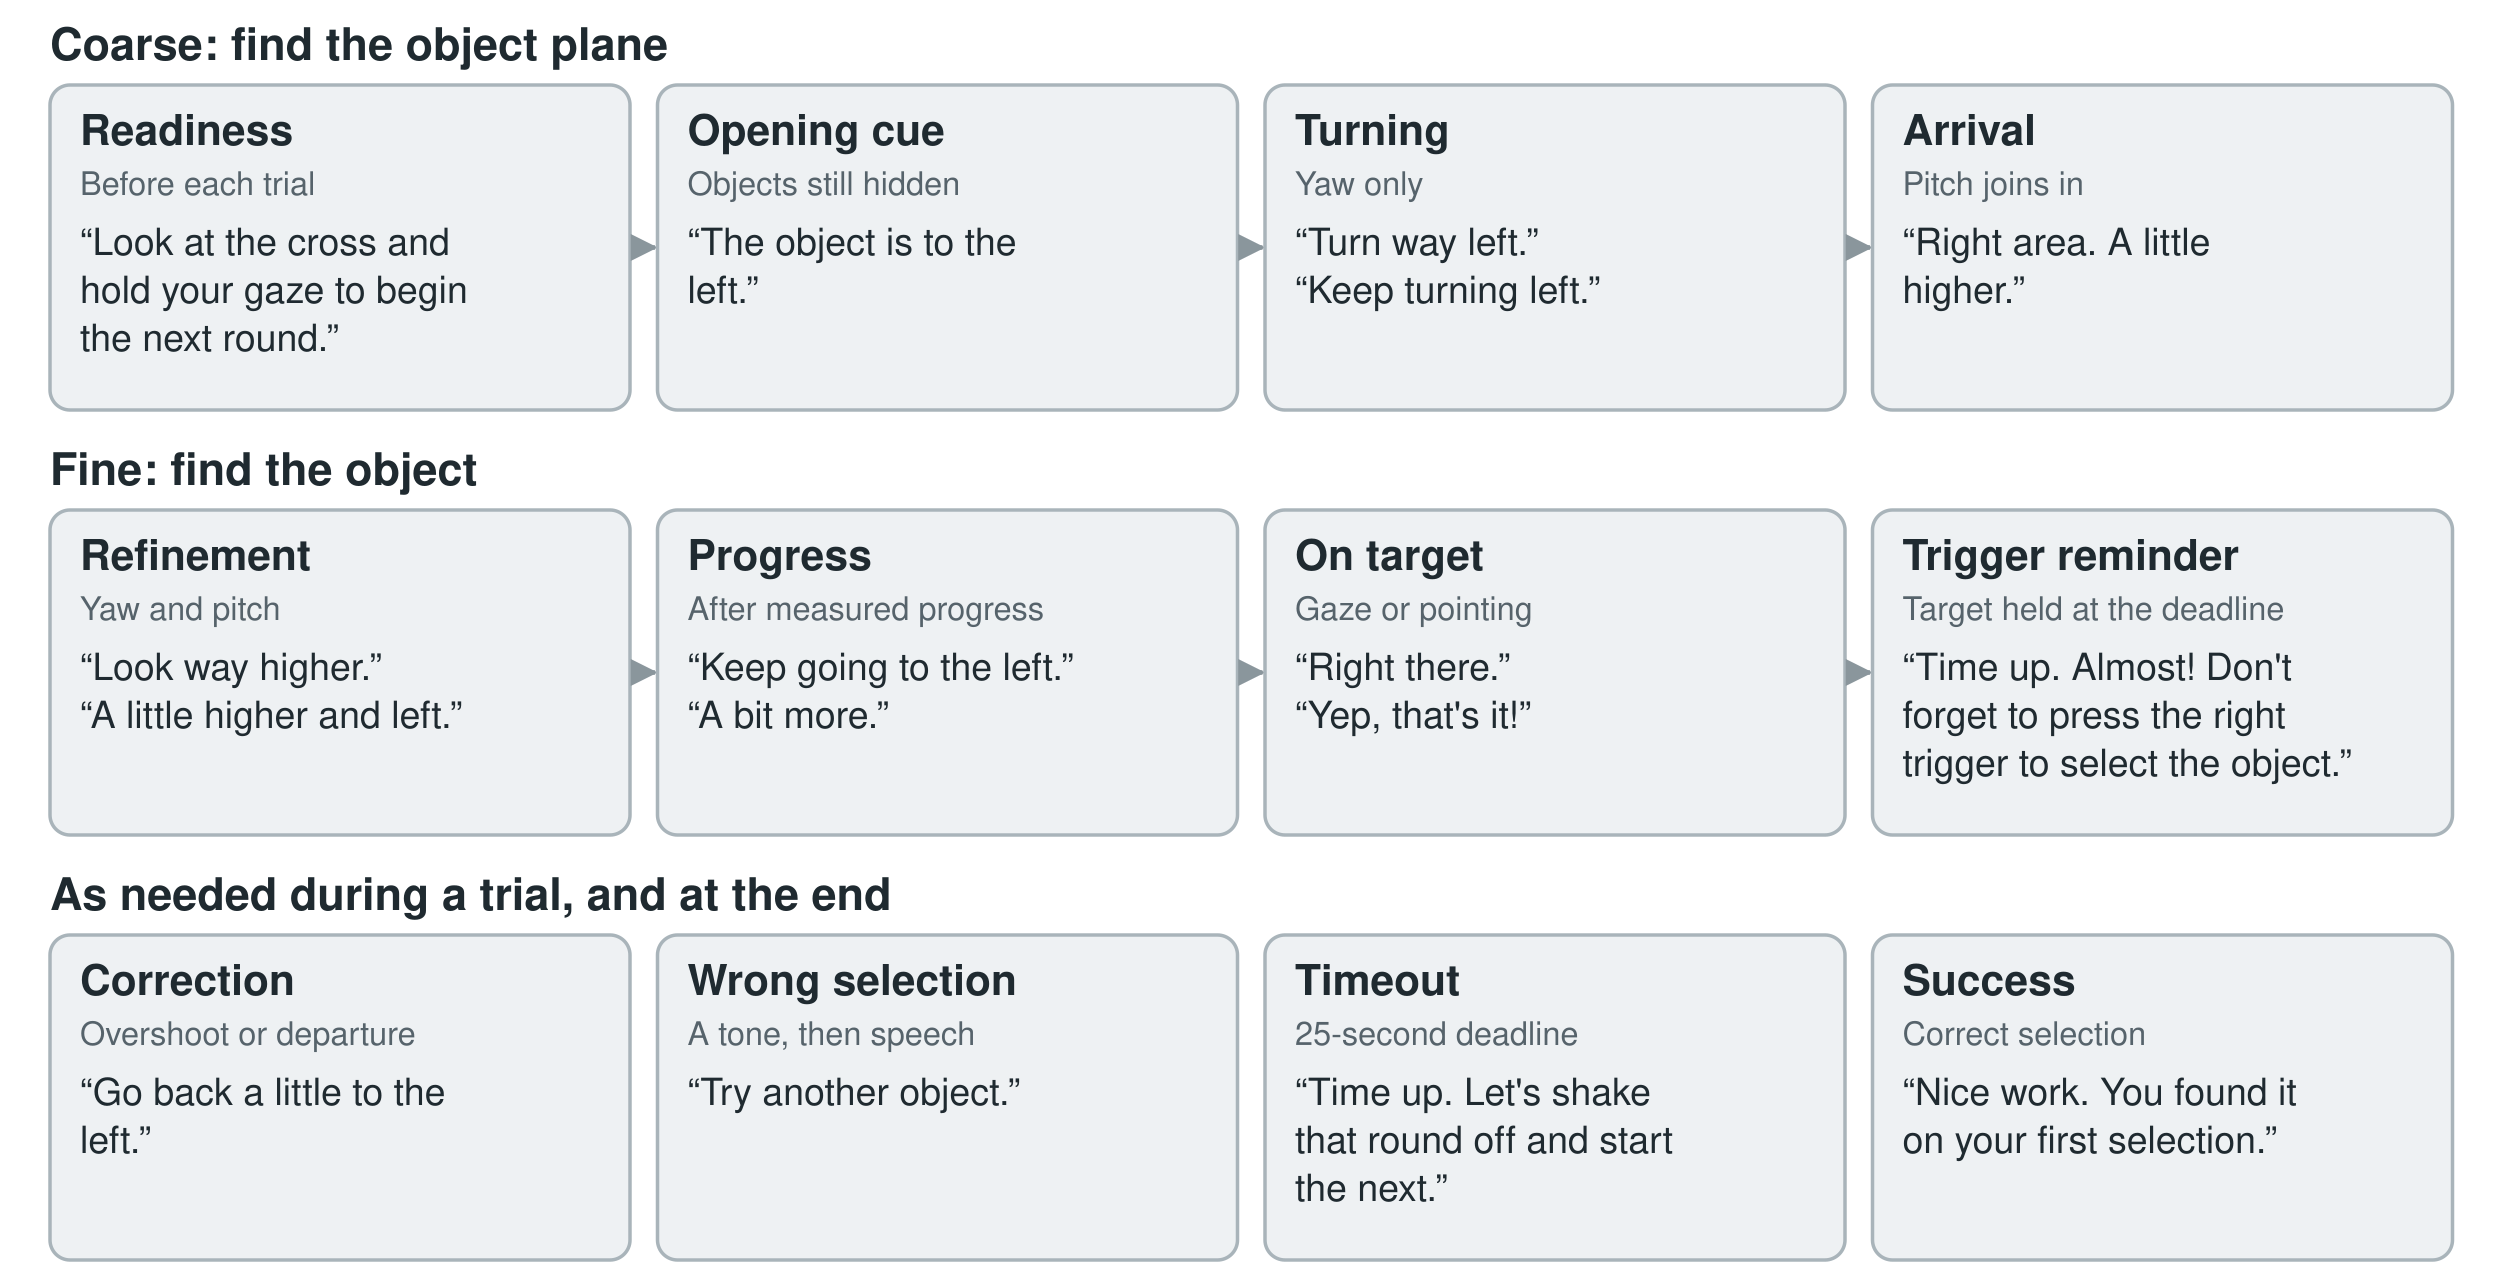
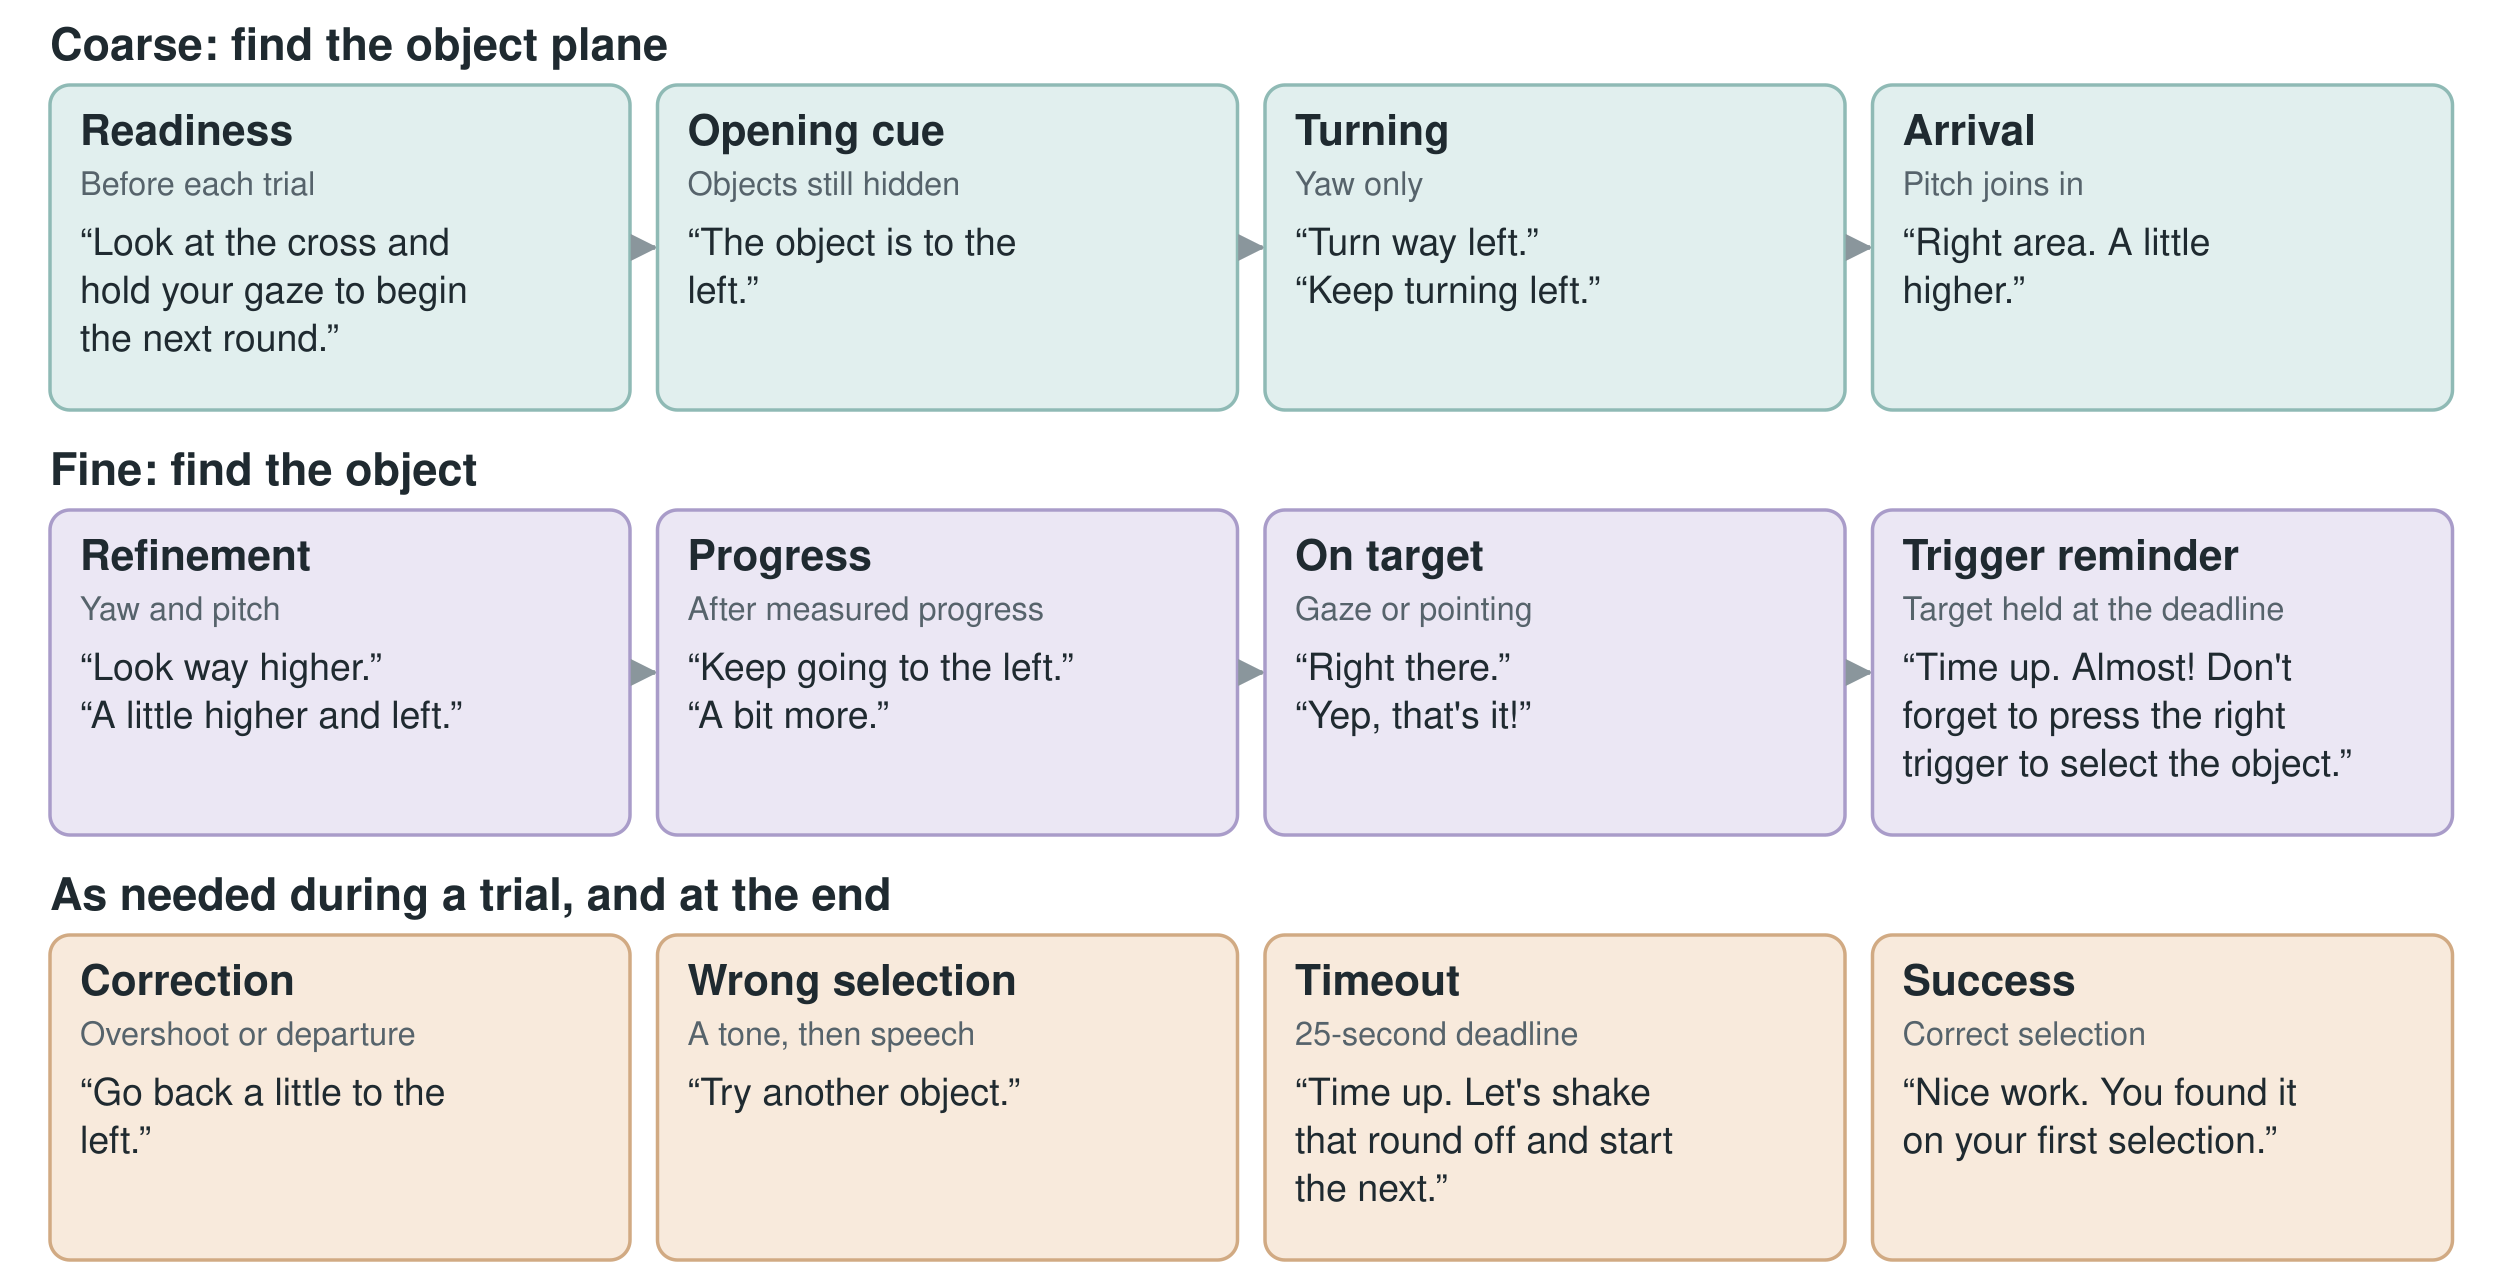
<svg xmlns="http://www.w3.org/2000/svg" width="1000" height="512" viewBox="0 0 1000 512">
  <rect width="1000" height="512" fill="white" />
  <defs>
    <marker id="arrow" viewBox="0 0 10 10" refX="9" refY="5" markerWidth="6" markerHeight="6" orient="auto">
      <path d="M0,0 L10,5 L0,10 z" fill="#8a969c" />
    </marker>
  </defs>
  <text x="20" y="24.0" font-family="Helvetica,Arial,sans-serif" font-size="18" font-weight="bold" fill="#1f2a30">Coarse: find the object plane</text>
-   <rect x="20" y="34" width="232" height="130" rx="8" fill="#eef1f3" stroke="#a9b4ba" stroke-width="1.4" />
+   <rect x="20" y="34" width="232" height="130" rx="8" fill="#e1efee" stroke="#8fbab5" stroke-width="1.4" />
  <text x="32" y="58.0" font-family="Helvetica,Arial,sans-serif" font-size="17" font-weight="bold" fill="#1f2a30">Readiness</text>
  <text x="32" y="78.0" font-family="Helvetica,Arial,sans-serif" font-size="13" font-weight="normal" fill="#56636b">Before each trial</text>
  <text x="32" y="102.0" font-family="Helvetica,Arial,sans-serif" font-size="15" font-weight="normal" fill="#1f2a30">“Look at the cross and</text>
  <text x="32" y="121.2" font-family="Helvetica,Arial,sans-serif" font-size="15" font-weight="normal" fill="#1f2a30">hold your gaze to begin</text>
  <text x="32" y="140.4" font-family="Helvetica,Arial,sans-serif" font-size="15" font-weight="normal" fill="#1f2a30">the next round.”</text>
  <line x1="253" y1="99.0" x2="262" y2="99.0" stroke="#8a969c" stroke-width="1.8" marker-end="url(#arrow)" />
-   <rect x="263" y="34" width="232" height="130" rx="8" fill="#eef1f3" stroke="#a9b4ba" stroke-width="1.4" />
+   <rect x="263" y="34" width="232" height="130" rx="8" fill="#e1efee" stroke="#8fbab5" stroke-width="1.4" />
  <text x="275" y="58.0" font-family="Helvetica,Arial,sans-serif" font-size="17" font-weight="bold" fill="#1f2a30">Opening cue</text>
  <text x="275" y="78.0" font-family="Helvetica,Arial,sans-serif" font-size="13" font-weight="normal" fill="#56636b">Objects still hidden</text>
  <text x="275" y="102.0" font-family="Helvetica,Arial,sans-serif" font-size="15" font-weight="normal" fill="#1f2a30">“The object is to the</text>
  <text x="275" y="121.2" font-family="Helvetica,Arial,sans-serif" font-size="15" font-weight="normal" fill="#1f2a30">left.”</text>
  <line x1="496" y1="99.0" x2="505" y2="99.0" stroke="#8a969c" stroke-width="1.8" marker-end="url(#arrow)" />
-   <rect x="506" y="34" width="232" height="130" rx="8" fill="#eef1f3" stroke="#a9b4ba" stroke-width="1.4" />
+   <rect x="506" y="34" width="232" height="130" rx="8" fill="#e1efee" stroke="#8fbab5" stroke-width="1.4" />
  <text x="518" y="58.0" font-family="Helvetica,Arial,sans-serif" font-size="17" font-weight="bold" fill="#1f2a30">Turning</text>
  <text x="518" y="78.0" font-family="Helvetica,Arial,sans-serif" font-size="13" font-weight="normal" fill="#56636b">Yaw only</text>
  <text x="518" y="102.0" font-family="Helvetica,Arial,sans-serif" font-size="15" font-weight="normal" fill="#1f2a30">“Turn way left.”</text>
  <text x="518" y="121.2" font-family="Helvetica,Arial,sans-serif" font-size="15" font-weight="normal" fill="#1f2a30">“Keep turning left.”</text>
  <line x1="739" y1="99.0" x2="748" y2="99.0" stroke="#8a969c" stroke-width="1.8" marker-end="url(#arrow)" />
-   <rect x="749" y="34" width="232" height="130" rx="8" fill="#eef1f3" stroke="#a9b4ba" stroke-width="1.4" />
+   <rect x="749" y="34" width="232" height="130" rx="8" fill="#e1efee" stroke="#8fbab5" stroke-width="1.4" />
  <text x="761" y="58.0" font-family="Helvetica,Arial,sans-serif" font-size="17" font-weight="bold" fill="#1f2a30">Arrival</text>
  <text x="761" y="78.0" font-family="Helvetica,Arial,sans-serif" font-size="13" font-weight="normal" fill="#56636b">Pitch joins in</text>
  <text x="761" y="102.0" font-family="Helvetica,Arial,sans-serif" font-size="15" font-weight="normal" fill="#1f2a30">“Right area. A little</text>
  <text x="761" y="121.2" font-family="Helvetica,Arial,sans-serif" font-size="15" font-weight="normal" fill="#1f2a30">higher.”</text>
  <text x="20" y="194.0" font-family="Helvetica,Arial,sans-serif" font-size="18" font-weight="bold" fill="#1f2a30">Fine: find the object</text>
-   <rect x="20" y="204" width="232" height="130" rx="8" fill="#eef1f3" stroke="#a9b4ba" stroke-width="1.4" />
+   <rect x="20" y="204" width="232" height="130" rx="8" fill="#ebe7f4" stroke="#a99cc9" stroke-width="1.4" />
  <text x="32" y="228.0" font-family="Helvetica,Arial,sans-serif" font-size="17" font-weight="bold" fill="#1f2a30">Refinement</text>
  <text x="32" y="248.0" font-family="Helvetica,Arial,sans-serif" font-size="13" font-weight="normal" fill="#56636b">Yaw and pitch</text>
  <text x="32" y="272.0" font-family="Helvetica,Arial,sans-serif" font-size="15" font-weight="normal" fill="#1f2a30">“Look way higher.”</text>
  <text x="32" y="291.2" font-family="Helvetica,Arial,sans-serif" font-size="15" font-weight="normal" fill="#1f2a30">“A little higher and left.”</text>
  <line x1="253" y1="269.0" x2="262" y2="269.0" stroke="#8a969c" stroke-width="1.8" marker-end="url(#arrow)" />
-   <rect x="263" y="204" width="232" height="130" rx="8" fill="#eef1f3" stroke="#a9b4ba" stroke-width="1.4" />
+   <rect x="263" y="204" width="232" height="130" rx="8" fill="#ebe7f4" stroke="#a99cc9" stroke-width="1.4" />
  <text x="275" y="228.0" font-family="Helvetica,Arial,sans-serif" font-size="17" font-weight="bold" fill="#1f2a30">Progress</text>
  <text x="275" y="248.0" font-family="Helvetica,Arial,sans-serif" font-size="13" font-weight="normal" fill="#56636b">After measured progress</text>
  <text x="275" y="272.0" font-family="Helvetica,Arial,sans-serif" font-size="15" font-weight="normal" fill="#1f2a30">“Keep going to the left.”</text>
  <text x="275" y="291.2" font-family="Helvetica,Arial,sans-serif" font-size="15" font-weight="normal" fill="#1f2a30">“A bit more.”</text>
  <line x1="496" y1="269.0" x2="505" y2="269.0" stroke="#8a969c" stroke-width="1.8" marker-end="url(#arrow)" />
-   <rect x="506" y="204" width="232" height="130" rx="8" fill="#eef1f3" stroke="#a9b4ba" stroke-width="1.4" />
+   <rect x="506" y="204" width="232" height="130" rx="8" fill="#ebe7f4" stroke="#a99cc9" stroke-width="1.4" />
  <text x="518" y="228.0" font-family="Helvetica,Arial,sans-serif" font-size="17" font-weight="bold" fill="#1f2a30">On target</text>
  <text x="518" y="248.0" font-family="Helvetica,Arial,sans-serif" font-size="13" font-weight="normal" fill="#56636b">Gaze or pointing</text>
  <text x="518" y="272.0" font-family="Helvetica,Arial,sans-serif" font-size="15" font-weight="normal" fill="#1f2a30">“Right there.”</text>
  <text x="518" y="291.2" font-family="Helvetica,Arial,sans-serif" font-size="15" font-weight="normal" fill="#1f2a30">“Yep, that's it!”</text>
  <line x1="739" y1="269.0" x2="748" y2="269.0" stroke="#8a969c" stroke-width="1.8" marker-end="url(#arrow)" />
-   <rect x="749" y="204" width="232" height="130" rx="8" fill="#eef1f3" stroke="#a9b4ba" stroke-width="1.4" />
+   <rect x="749" y="204" width="232" height="130" rx="8" fill="#ebe7f4" stroke="#a99cc9" stroke-width="1.4" />
  <text x="761" y="228.0" font-family="Helvetica,Arial,sans-serif" font-size="17" font-weight="bold" fill="#1f2a30">Trigger reminder</text>
  <text x="761" y="248.0" font-family="Helvetica,Arial,sans-serif" font-size="13" font-weight="normal" fill="#56636b">Target held at the deadline</text>
  <text x="761" y="272.0" font-family="Helvetica,Arial,sans-serif" font-size="15" font-weight="normal" fill="#1f2a30">“Time up. Almost! Don't</text>
  <text x="761" y="291.2" font-family="Helvetica,Arial,sans-serif" font-size="15" font-weight="normal" fill="#1f2a30">forget to press the right</text>
  <text x="761" y="310.4" font-family="Helvetica,Arial,sans-serif" font-size="15" font-weight="normal" fill="#1f2a30">trigger to select the object.”</text>
  <text x="20" y="364.0" font-family="Helvetica,Arial,sans-serif" font-size="18" font-weight="bold" fill="#1f2a30">As needed during a trial, and at the end</text>
-   <rect x="20" y="374" width="232" height="130" rx="8" fill="#eef1f3" stroke="#a9b4ba" stroke-width="1.4" />
+   <rect x="20" y="374" width="232" height="130" rx="8" fill="#f8eadc" stroke="#d1aa83" stroke-width="1.4" />
  <text x="32" y="398.0" font-family="Helvetica,Arial,sans-serif" font-size="17" font-weight="bold" fill="#1f2a30">Correction</text>
  <text x="32" y="418.0" font-family="Helvetica,Arial,sans-serif" font-size="13" font-weight="normal" fill="#56636b">Overshoot or departure</text>
  <text x="32" y="442.0" font-family="Helvetica,Arial,sans-serif" font-size="15" font-weight="normal" fill="#1f2a30">“Go back a little to the</text>
  <text x="32" y="461.2" font-family="Helvetica,Arial,sans-serif" font-size="15" font-weight="normal" fill="#1f2a30">left.”</text>
-   <rect x="263" y="374" width="232" height="130" rx="8" fill="#eef1f3" stroke="#a9b4ba" stroke-width="1.4" />
+   <rect x="263" y="374" width="232" height="130" rx="8" fill="#f8eadc" stroke="#d1aa83" stroke-width="1.4" />
  <text x="275" y="398.0" font-family="Helvetica,Arial,sans-serif" font-size="17" font-weight="bold" fill="#1f2a30">Wrong selection</text>
  <text x="275" y="418.0" font-family="Helvetica,Arial,sans-serif" font-size="13" font-weight="normal" fill="#56636b">A tone, then speech</text>
  <text x="275" y="442.0" font-family="Helvetica,Arial,sans-serif" font-size="15" font-weight="normal" fill="#1f2a30">“Try another object.”</text>
-   <rect x="506" y="374" width="232" height="130" rx="8" fill="#eef1f3" stroke="#a9b4ba" stroke-width="1.4" />
+   <rect x="506" y="374" width="232" height="130" rx="8" fill="#f8eadc" stroke="#d1aa83" stroke-width="1.4" />
  <text x="518" y="398.0" font-family="Helvetica,Arial,sans-serif" font-size="17" font-weight="bold" fill="#1f2a30">Timeout</text>
  <text x="518" y="418.0" font-family="Helvetica,Arial,sans-serif" font-size="13" font-weight="normal" fill="#56636b">25-second deadline</text>
  <text x="518" y="442.0" font-family="Helvetica,Arial,sans-serif" font-size="15" font-weight="normal" fill="#1f2a30">“Time up. Let's shake</text>
  <text x="518" y="461.2" font-family="Helvetica,Arial,sans-serif" font-size="15" font-weight="normal" fill="#1f2a30">that round off and start</text>
  <text x="518" y="480.4" font-family="Helvetica,Arial,sans-serif" font-size="15" font-weight="normal" fill="#1f2a30">the next.”</text>
-   <rect x="749" y="374" width="232" height="130" rx="8" fill="#eef1f3" stroke="#a9b4ba" stroke-width="1.4" />
+   <rect x="749" y="374" width="232" height="130" rx="8" fill="#f8eadc" stroke="#d1aa83" stroke-width="1.4" />
  <text x="761" y="398.0" font-family="Helvetica,Arial,sans-serif" font-size="17" font-weight="bold" fill="#1f2a30">Success</text>
  <text x="761" y="418.0" font-family="Helvetica,Arial,sans-serif" font-size="13" font-weight="normal" fill="#56636b">Correct selection</text>
  <text x="761" y="442.0" font-family="Helvetica,Arial,sans-serif" font-size="15" font-weight="normal" fill="#1f2a30">“Nice work. You found it</text>
  <text x="761" y="461.2" font-family="Helvetica,Arial,sans-serif" font-size="15" font-weight="normal" fill="#1f2a30">on your first selection.”</text>
</svg>
